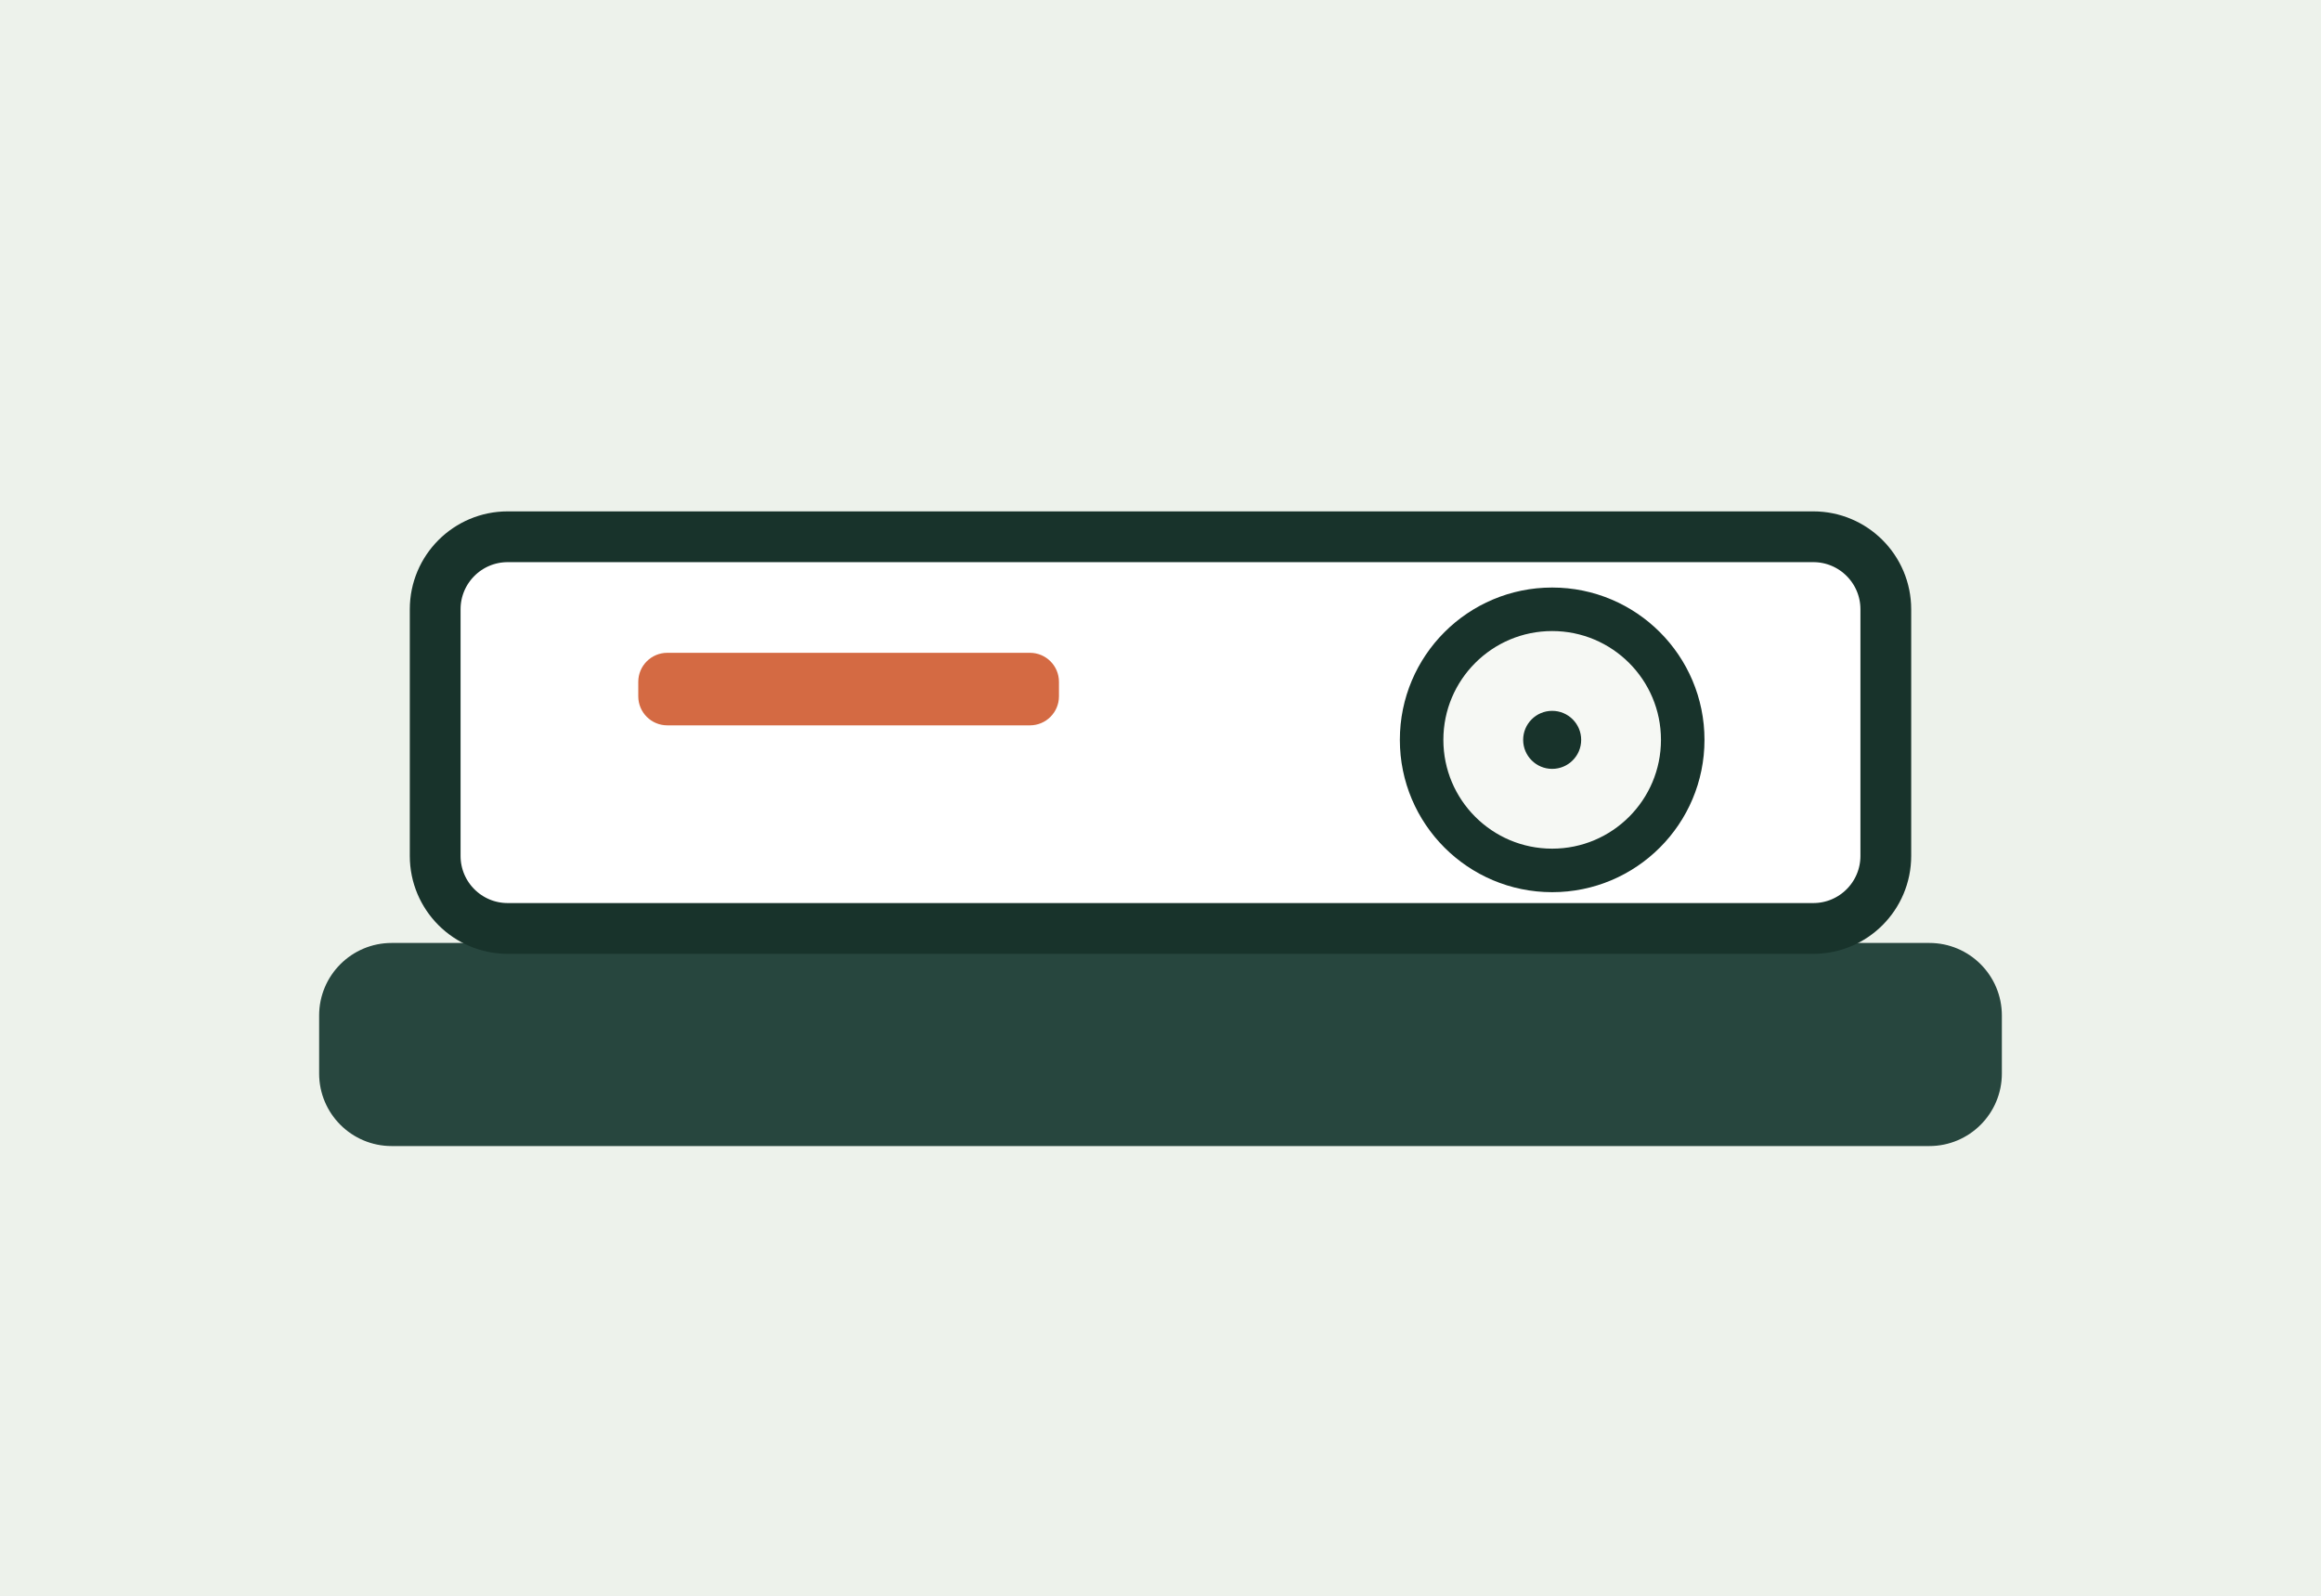
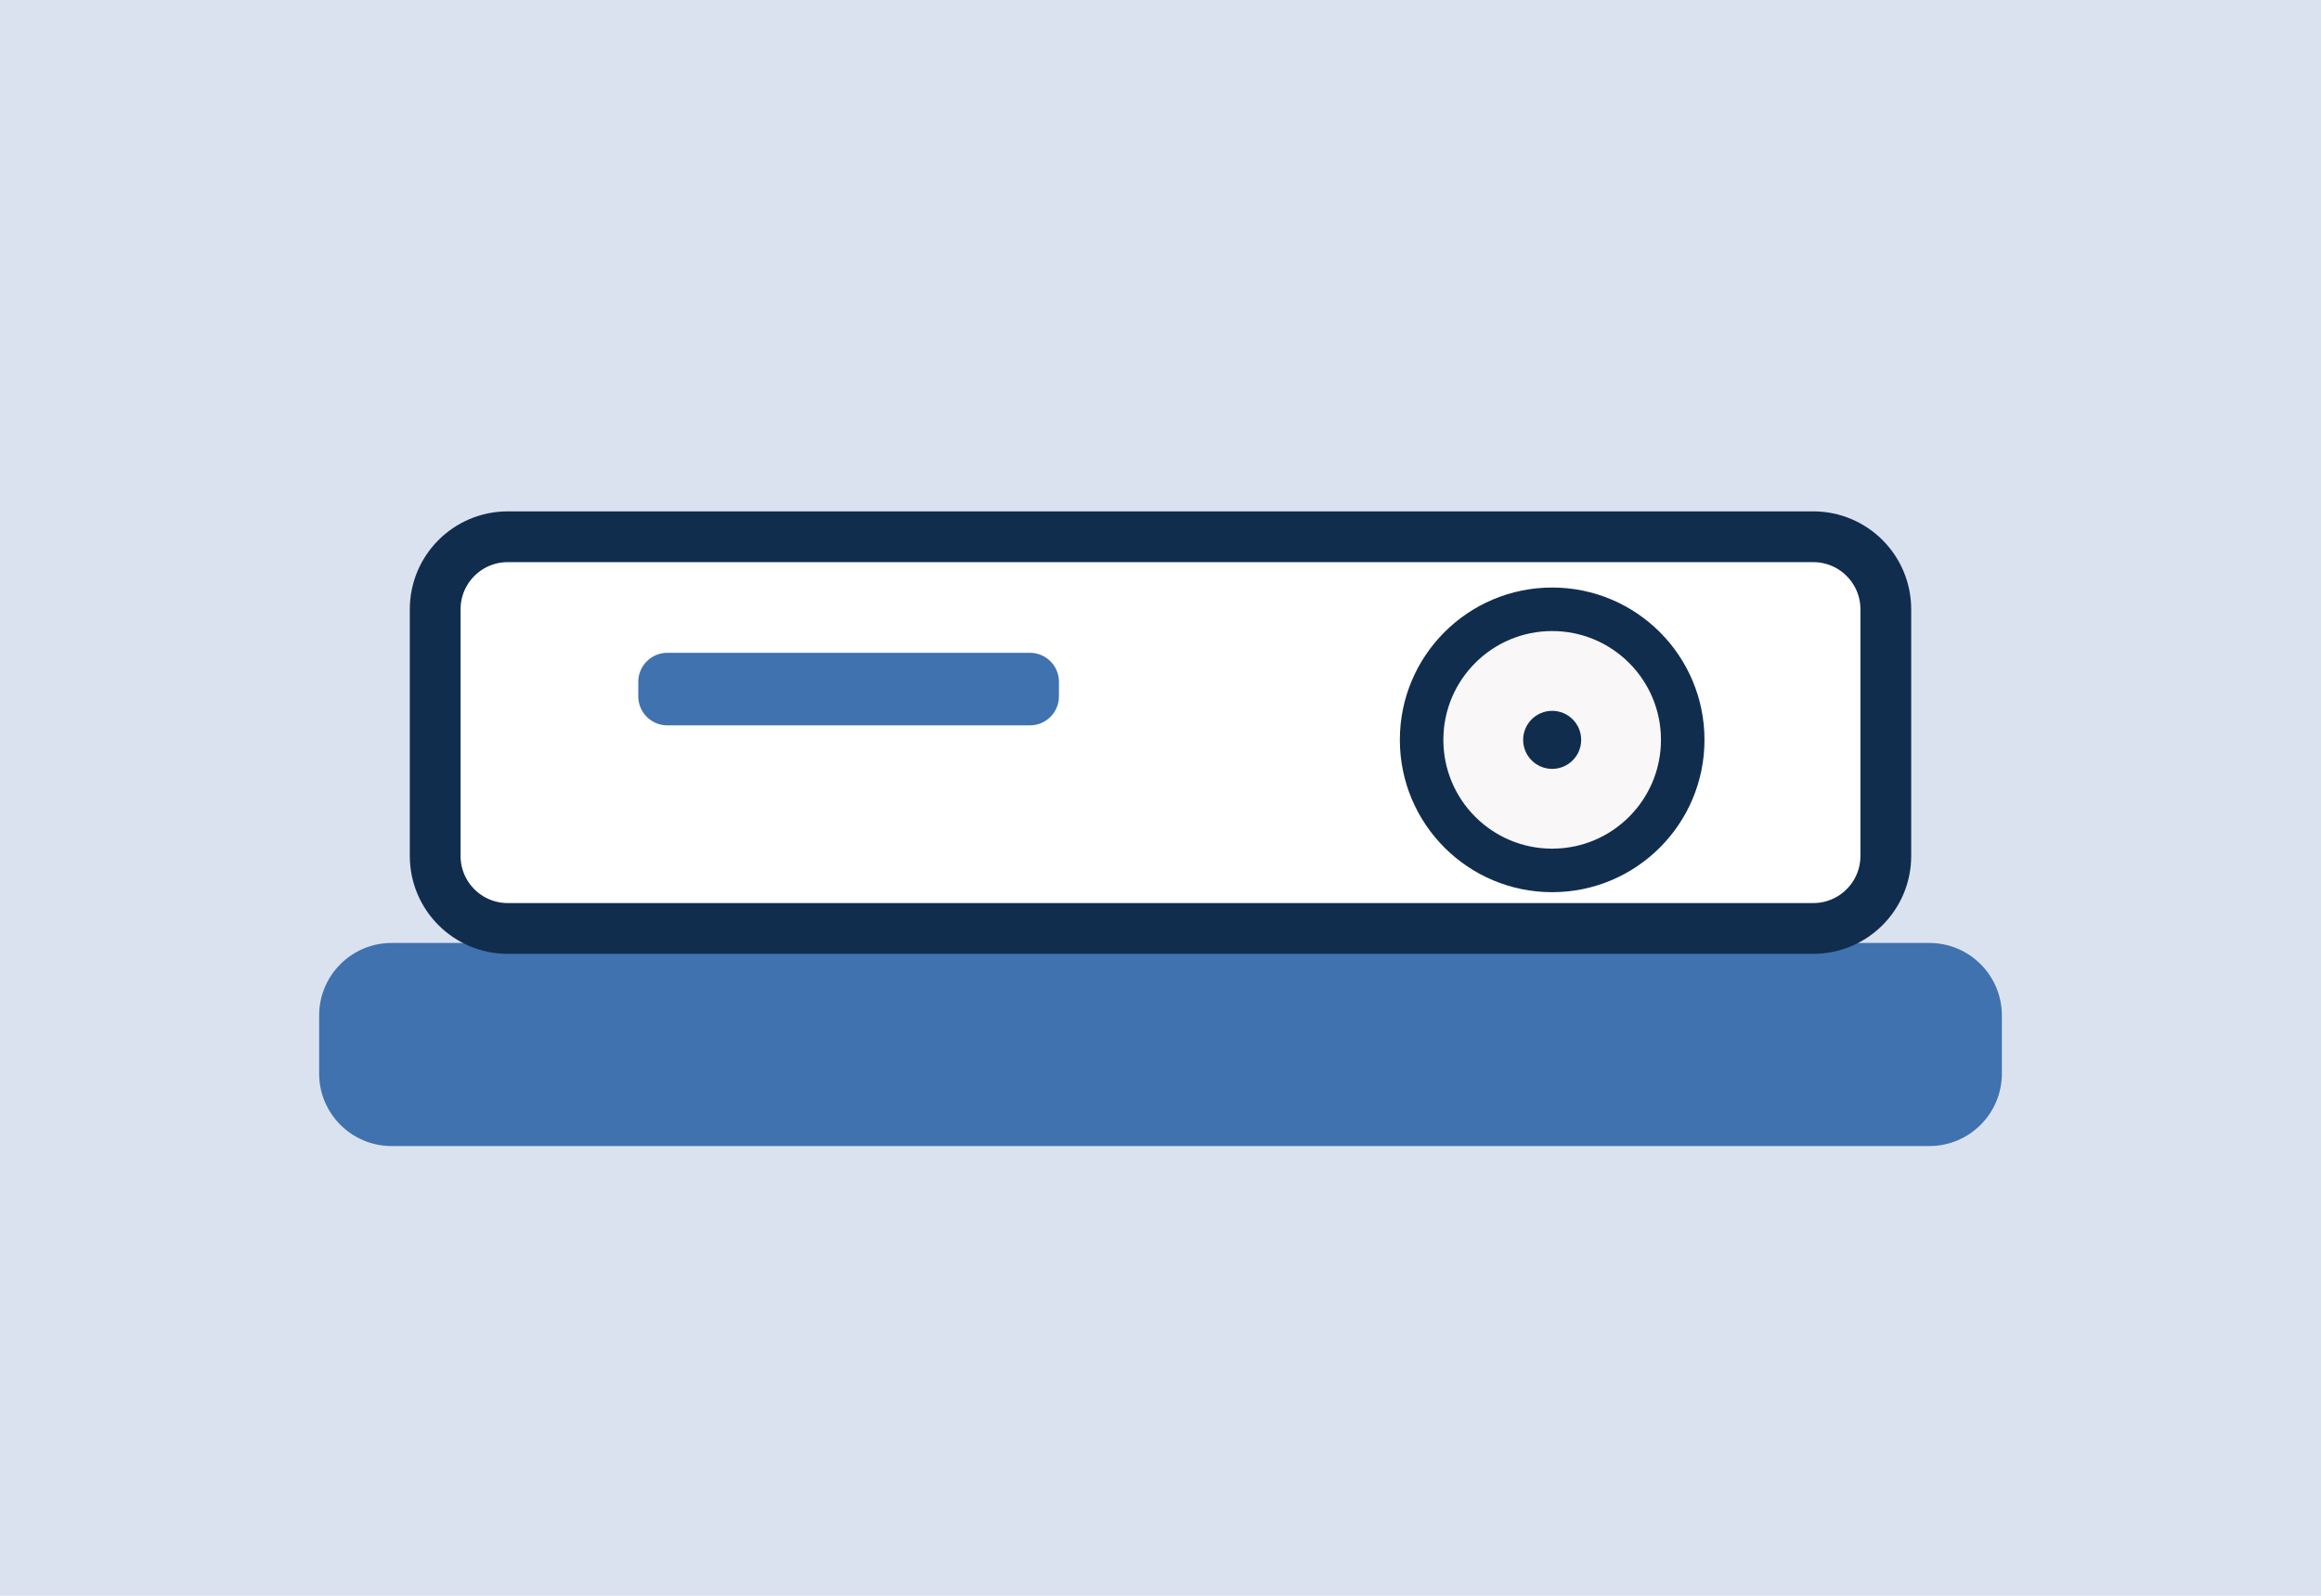
<svg xmlns="http://www.w3.org/2000/svg" viewBox="0 0 320 220" role="img" aria-label="Wood shop combo machine illustration">
-   <rect width="320" height="220" fill="#edf2eb" />
-   <rect x="44" y="130" width="232" height="28" rx="10" fill="#27463e" />
-   <rect x="60" y="74" width="200" height="54" rx="10" fill="#ffffff" stroke="#18332b" stroke-width="7" />
-   <rect x="88" y="90" width="58" height="10" rx="4" fill="#d46a43" />
-   <circle cx="214" cy="102" r="18" fill="#f6f8f4" stroke="#18332b" stroke-width="6" />
-   <circle cx="214" cy="102" r="4" fill="#18332b" />
+   <rect width="320" height="220" fill="#dbe2ef" />
+   <rect x="44" y="130" width="232" height="28" rx="10" fill="#3f72af" />
+   <rect x="60" y="74" width="200" height="54" rx="10" fill="#ffffff" stroke="#112d4e" stroke-width="7" />
+   <rect x="88" y="90" width="58" height="10" rx="4" fill="#3f72af" />
+   <circle cx="214" cy="102" r="18" fill="#f9f7f7" stroke="#112d4e" stroke-width="6" />
+   <circle cx="214" cy="102" r="4" fill="#112d4e" />
</svg>
